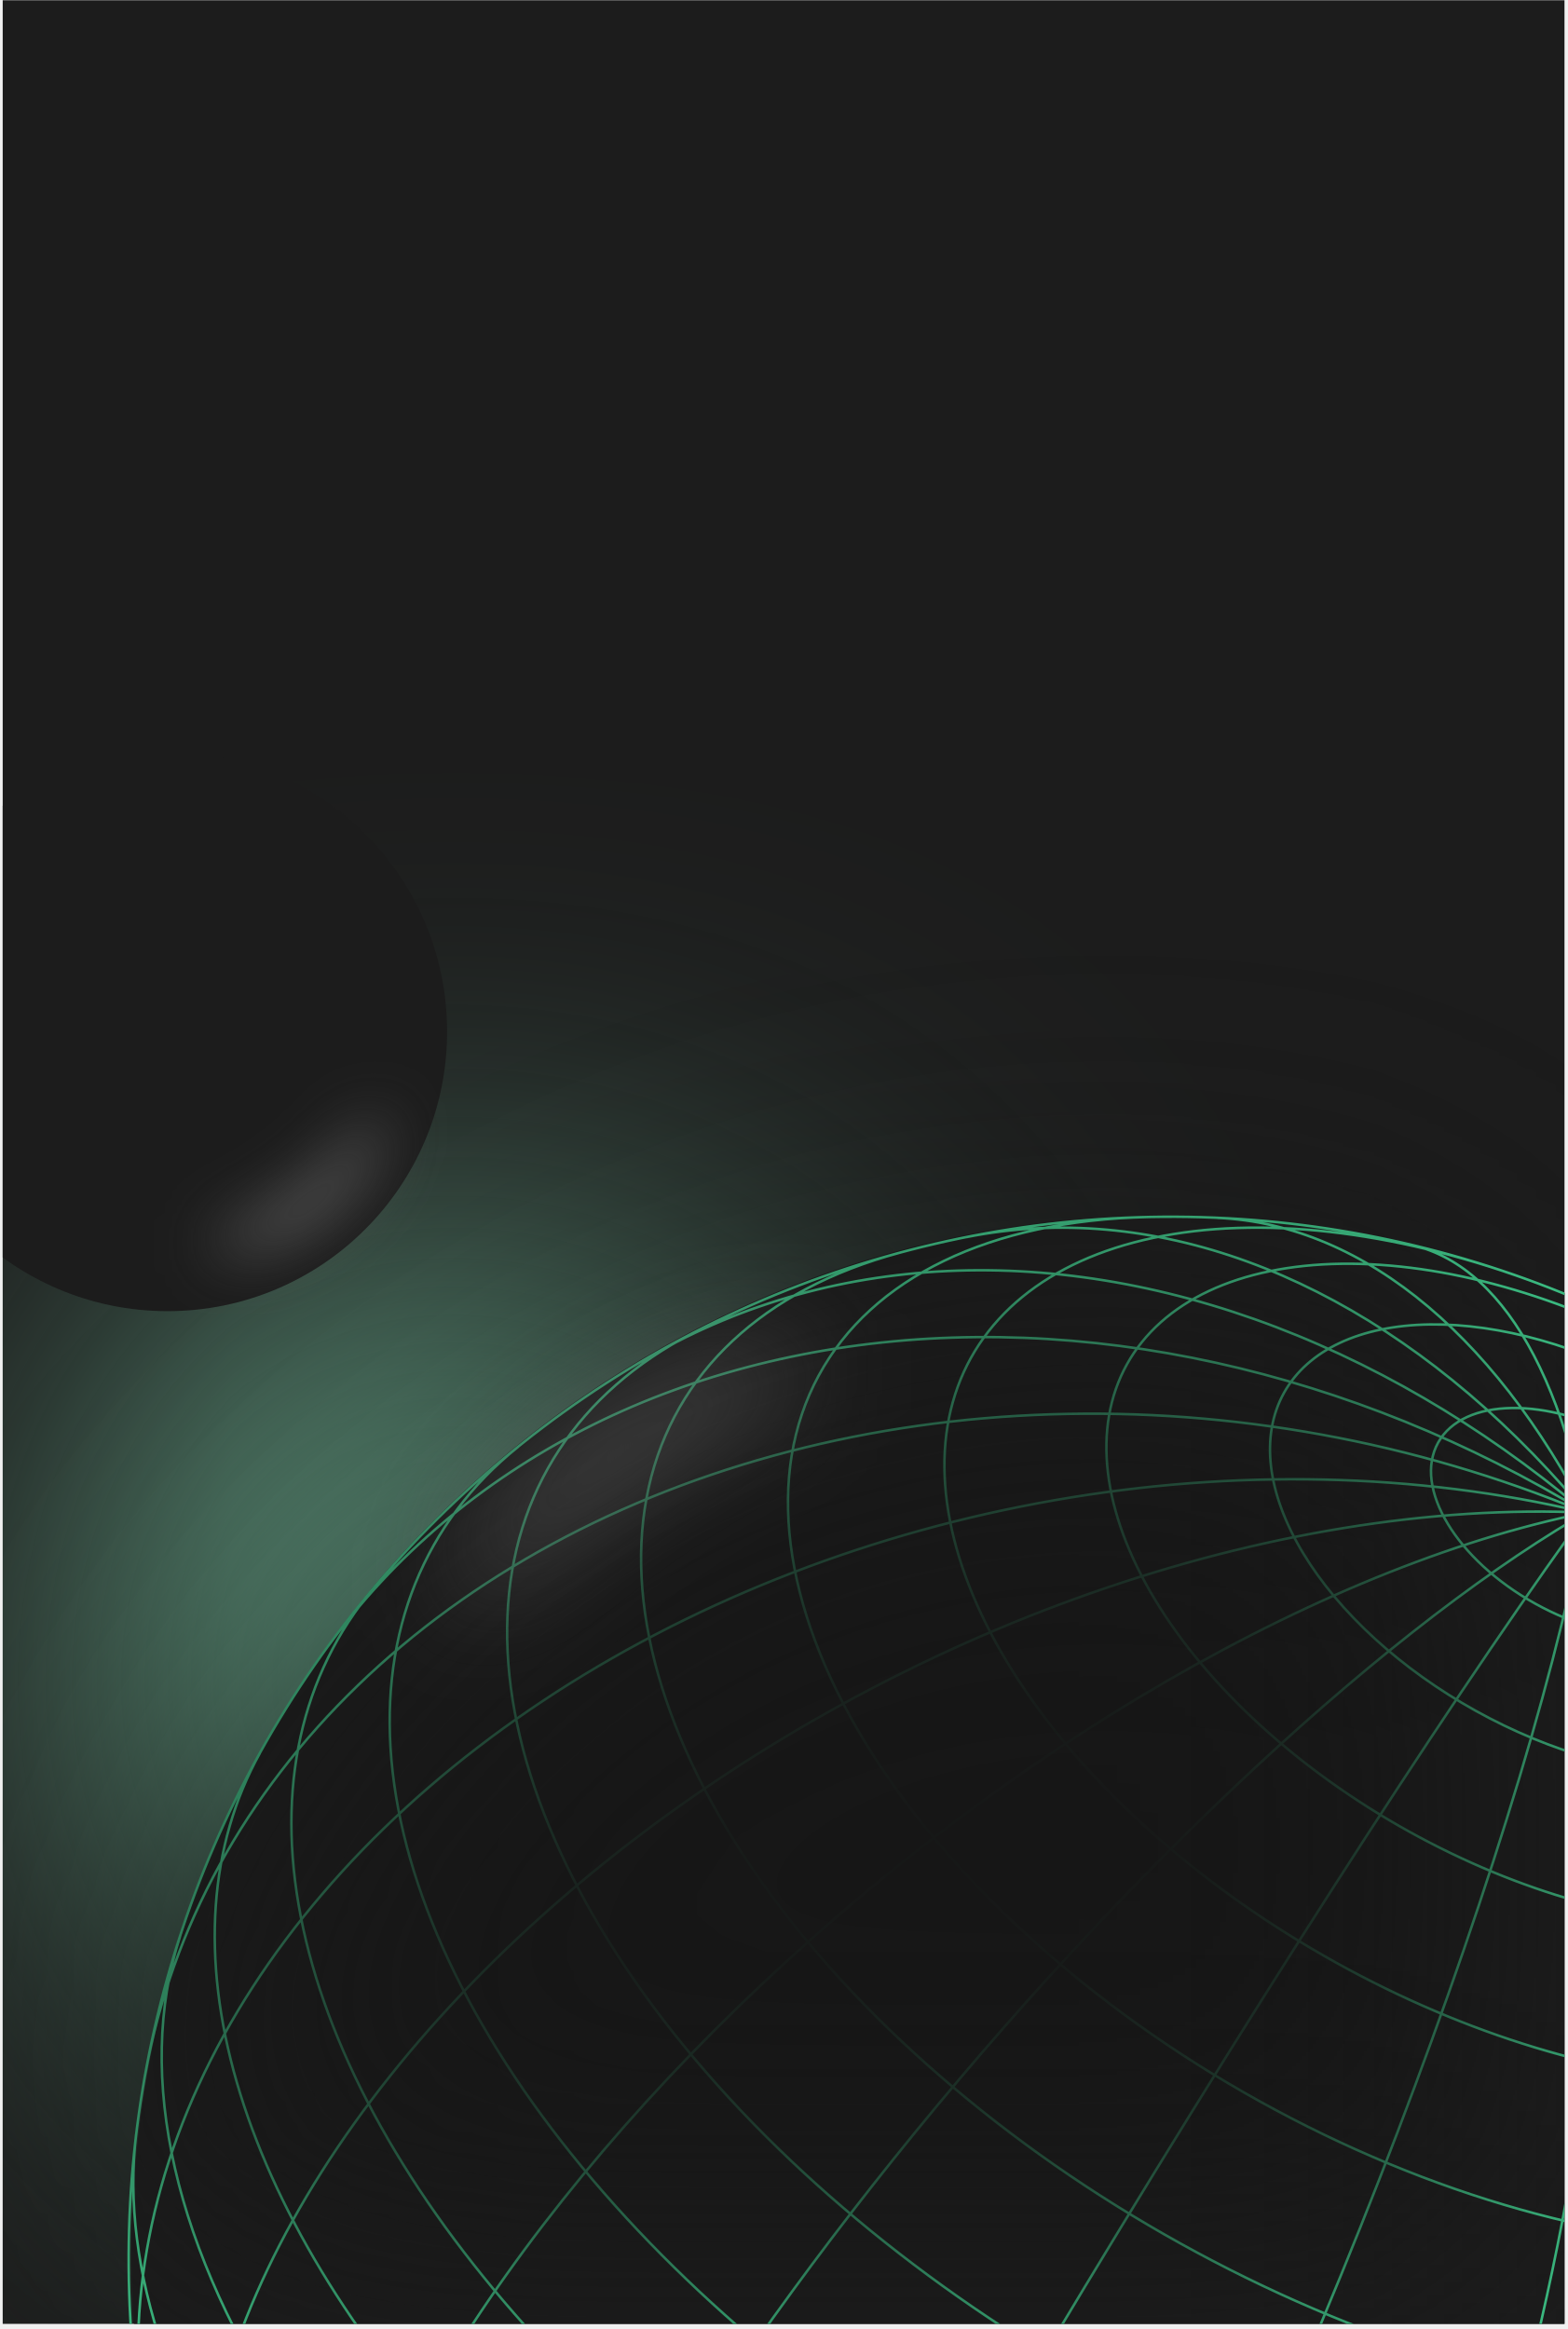
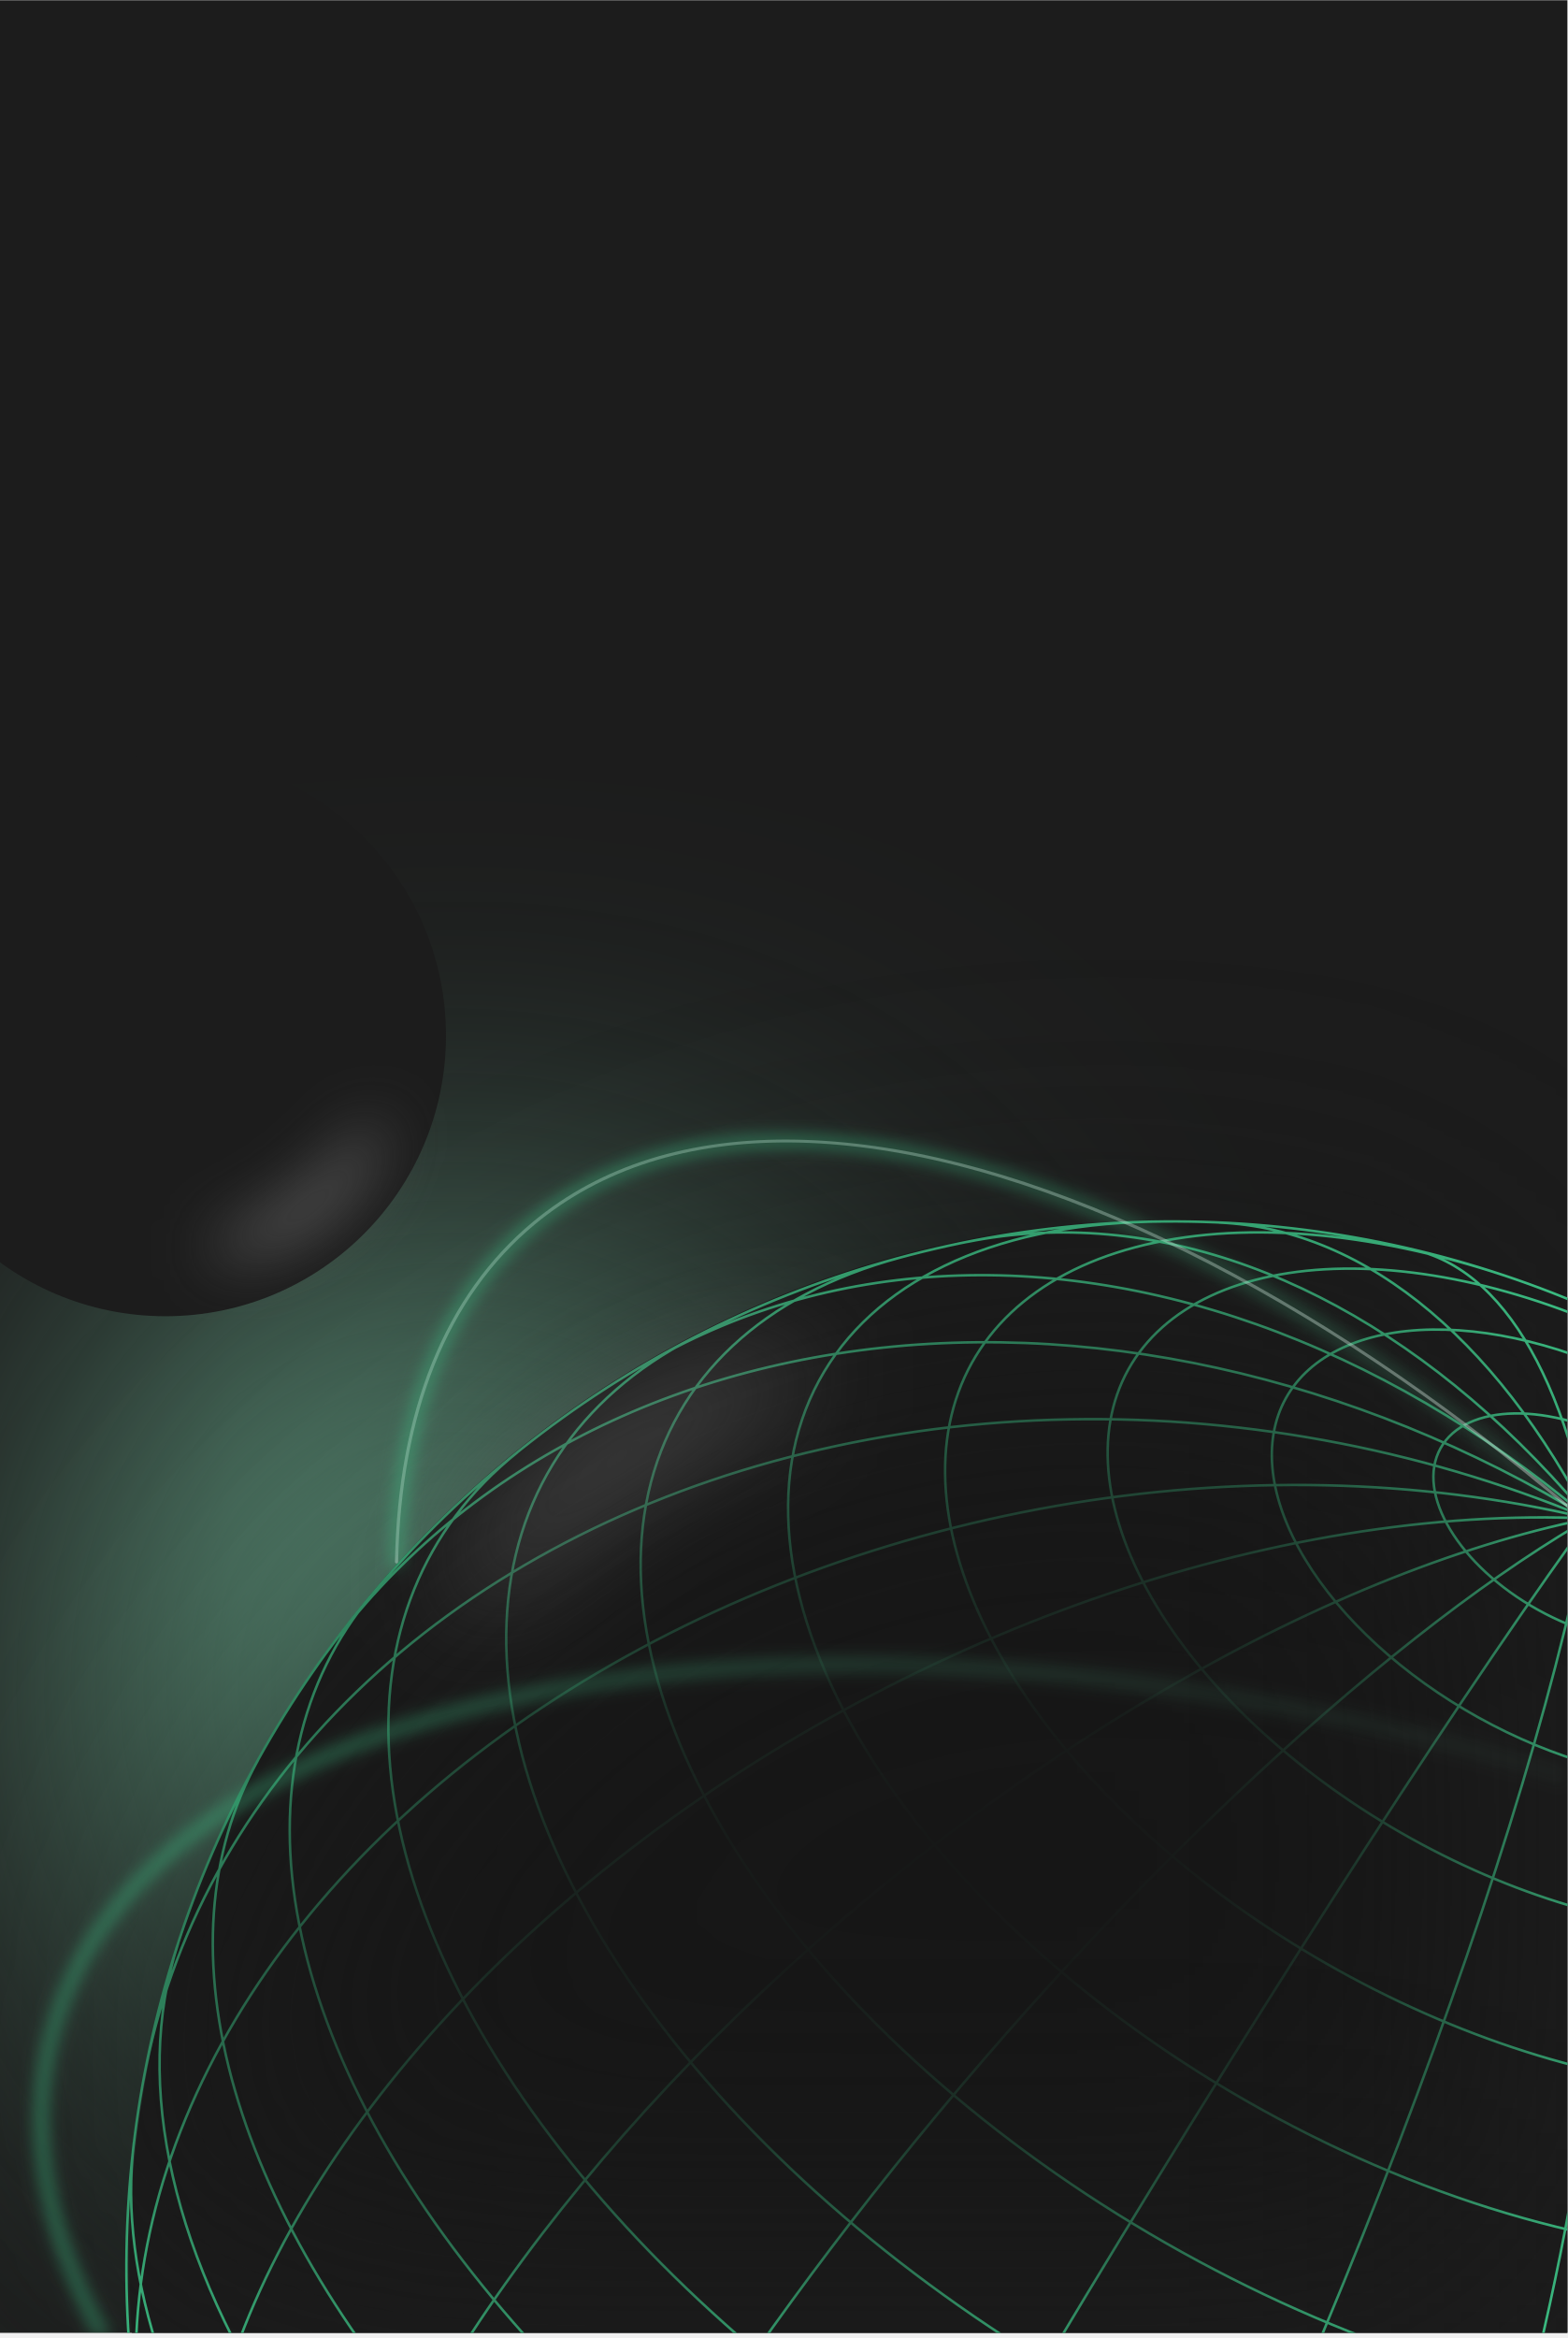
- <svg xmlns="http://www.w3.org/2000/svg" width="290" height="431" viewBox="0 0 290 431" fill="none">
-   <g clip-path="url(#clip0_410_1776)">
-     <rect width="289" height="430" transform="translate(0.5 0.046875)" fill="#1C1C1C" />
-     <g filter="url(#filter0_f_410_1776)">
-       <ellipse cx="63.67" cy="65.965" rx="63.67" ry="65.965" transform="matrix(0.978344 0.206986 0.206986 -0.978344 7.5459 362.219)" fill="#85E0B7" />
+ <svg xmlns="http://www.w3.org/2000/svg" width="289" height="431" viewBox="0 0 289 431" fill="none">
+   <g clip-path="url(#clip0_444_4609)">
+     <rect width="289" height="430" transform="translate(0 0.046875)" fill="#1C1C1C" />
+     <g filter="url(#filter0_f_444_4609)">
+       <ellipse cx="63.67" cy="65.965" rx="63.67" ry="65.965" transform="matrix(0.978344 0.206986 0.206986 -0.978344 7.0459 362.219)" fill="#85E0B7" />
    </g>
-     <g filter="url(#filter1_b_410_1776)">
-       <circle cx="191.986" cy="191.986" r="191.986" transform="matrix(-0.978344 -0.206986 -0.206986 0.978344 443.938 268.734)" fill="#1C1C1C" />
+     <g filter="url(#filter1_b_444_4609)">
+       <circle cx="191.986" cy="191.986" r="191.986" transform="matrix(-0.978344 -0.206986 -0.206986 0.978344 443.438 268.734)" fill="#1C1C1C" />
    </g>
-     <path d="M116.405 582.836C114.746 581.825 117.768 573.229 125.144 557.898C132.52 542.567 144.001 521.047 158.426 495.493C172.851 469.939 189.714 441.261 207.323 412.347C224.94 383.419 242.677 355.281 258.748 330.731C274.832 306.189 288.687 286.114 298.92 272.531C309.161 258.935 315.418 252.317 317.077 253.328M92.172 565.397C85.281 559.567 84.262 547.03 89.209 529.05C94.17 511.078 104.936 488.276 120.418 462.966C135.899 437.655 155.57 410.717 177.434 384.87C199.306 359.009 222.596 335.146 244.968 315.666C267.354 296.194 288.031 281.785 304.934 273.91C321.837 266.036 334.368 264.96 341.267 270.777M68.535 541.592C58.601 529.667 55.702 512.258 60.101 491.103C64.5 469.948 76.073 445.789 93.635 421.056C111.198 396.323 134.138 371.887 160.153 350.205C186.168 328.523 214.34 310.368 241.822 297.553C269.319 284.746 295.158 277.718 316.774 277.191C338.382 276.678 354.989 282.668 364.909 294.586M45.676 507.274C35.994 488.718 34.383 466.355 41.014 442.449C47.645 418.543 62.283 393.938 83.438 371.092C104.606 348.253 131.549 327.989 161.571 312.324C191.593 296.658 223.644 286.182 254.481 281.893C285.332 277.611 313.886 279.709 337.277 287.95C360.668 296.191 378.081 310.32 387.763 328.877M27.58 455.991C22.681 431.55 26.609 405.782 38.968 381.283C51.326 356.784 71.676 334.412 97.983 316.431C124.29 298.449 155.616 285.476 188.816 278.816C222.017 272.156 255.922 272.062 287.127 278.521C318.333 284.98 345.731 297.775 366.573 315.614C387.415 333.453 400.97 355.731 405.869 380.172M26.939 383.523C31.815 356.729 45.377 332.013 66.267 311.855C87.143 291.688 114.61 276.788 145.91 268.64C177.203 260.505 211.216 259.406 244.529 265.483C277.85 271.546 309.294 284.566 335.697 303.217C362.1 321.869 382.564 345.493 394.988 371.728C407.411 397.964 411.397 425.87 406.52 452.664M60.654 304.714C85.23 270.894 125.233 250.39 171.883 247.732C218.533 245.074 267.991 260.477 309.381 290.539C350.771 320.6 380.715 362.885 392.608 408.055C404.494 453.239 397.38 497.622 372.818 531.449M120.325 250.992C154.645 231.196 197.721 229.803 240.072 247.145C282.422 264.488 320.576 299.108 346.136 343.436C371.704 387.749 382.588 438.119 376.386 483.46C370.184 528.801 347.424 565.398 313.104 585.194M178.815 228.938C212.885 222.11 249.549 235.483 280.753 266.135C311.957 296.788 335.125 342.171 345.185 392.335C355.244 442.499 351.341 493.323 334.363 533.619C317.385 573.915 288.703 600.399 254.634 607.227M225.286 225.372C252.754 226.596 278.201 248.075 296.023 285.073C313.845 322.07 322.569 371.583 320.314 422.691C318.038 473.805 304.958 522.331 283.922 557.612C262.886 592.892 235.646 612.034 208.178 610.809M261.482 230.447C279.357 234.705 291.777 258.573 296.024 296.771C300.27 334.968 295.99 384.392 284.113 434.164C272.244 483.923 253.752 529.969 232.724 562.147C211.695 594.326 189.84 610.013 171.972 605.742M291.118 240.091C298.502 243.18 297.732 264.888 289 300.447C280.268 336.005 264.286 382.505 244.557 429.705C224.829 476.905 202.982 520.961 183.798 552.16C164.635 583.352 149.72 599.156 142.336 596.066M150.675 599.349C131.846 592.485 113.561 582.332 97.781 569.976M221.021 610.951C191.309 611.622 156.519 601.962 124.49 584.176C92.46 566.39 65.891 541.958 50.732 516.388M266.995 604.342C229.211 614.541 176.439 604.357 128.182 577.559C79.924 550.762 43.383 511.35 32.067 473.885M305.205 589.504C285.287 599.785 258.257 603.137 227.702 599.115C197.147 595.093 164.472 583.9 134.044 567.003C103.615 550.106 76.833 528.3 57.275 504.476C37.709 480.665 26.265 455.948 24.463 433.606M337.587 568.451C318.123 584.093 288.201 591.057 252.678 588.212C217.154 585.368 178.12 572.881 141.923 552.781C105.726 532.681 74.493 506.147 53.299 477.496C32.105 448.846 22.2 419.766 25.188 394.974M364.393 542.224C346.879 563.066 315.491 573.875 276.255 572.579C237.011 571.297 192.648 558.001 151.677 535.249C110.705 512.498 75.967 481.869 54.134 449.234C32.3 416.599 24.883 384.242 33.309 358.372M385.383 511.74C375.95 528.727 358.896 541.068 335.934 547.564C312.958 554.052 284.897 554.448 254.544 548.697C224.191 542.946 192.632 531.271 163.018 514.826C133.404 498.381 106.81 477.764 85.883 455.039C64.956 432.314 50.445 408.277 43.82 385.352C37.182 362.418 38.664 341.413 48.089 324.439M385.383 511.74C360.547 556.465 318.948 589.498 269.756 603.564C220.563 617.629 167.811 611.572 123.072 586.729C78.347 561.893 45.313 520.294 31.24 471.115C17.175 421.922 23.232 369.17 48.075 324.431C72.911 279.706 114.51 246.673 163.689 232.6C212.882 218.534 265.634 224.591 310.373 249.435C355.098 274.271 388.131 315.869 402.204 365.048C416.27 414.241 410.219 467.015 385.383 511.74ZM400.164 477.807C393.725 497.595 378.312 512.67 355.696 521.308C333.086 529.931 304.207 531.769 272.367 526.582C240.52 521.41 207.003 509.424 175.677 492.029C144.338 474.626 116.46 452.518 95.233 428.219C74.007 403.92 60.279 378.44 55.661 354.697C51.029 330.946 55.692 309.902 69.08 293.954M408.249 441.203C405.573 463.352 392.742 480.962 371.446 491.741C350.142 502.534 321.349 505.972 288.857 501.633C256.366 497.295 221.681 485.364 189.348 467.41C157.015 449.455 128.553 426.319 107.694 401.033C86.835 375.746 74.533 349.487 72.433 325.697C70.332 301.908 78.499 281.707 95.877 267.742M409.009 402.572C410.941 426.503 401.705 446.452 382.702 459.408C363.7 472.364 335.965 477.635 303.665 474.414C271.366 471.193 236.275 459.669 203.68 441.569C171.085 423.469 142.738 399.766 122.944 374.059C103.135 348.344 92.948 322.014 93.901 299.035C94.853 276.056 106.918 257.678 128.239 246.659M401.405 362.294C408.956 387.322 404.601 409.405 389.097 424.646C373.592 439.887 347.941 447.291 316.679 445.549C285.432 443.815 250.599 433.03 218.362 415.129C186.126 397.228 158.571 373.368 140.567 347.753C122.577 322.145 115.301 296.457 120.042 275.239C124.784 254.021 141.234 238.637 166.464 231.83M382.712 319.775C397.599 344.924 400.22 369.11 389.982 387.059C379.744 405.008 357.487 415.272 328.08 415.589C298.665 415.92 264.474 406.286 232.983 388.799C201.492 371.311 175.24 347.381 159.971 322.237C144.703 297.094 141.642 272.789 151.466 254.61C161.29 236.432 183.206 225.87 212.423 225.213M335.67 266.209C356.746 282.715 372.106 302.168 378.937 320.983C385.753 339.79 383.573 356.689 372.773 368.53C361.973 380.371 343.308 386.346 320.217 385.368C297.126 384.389 271.19 376.505 247.22 363.194C223.236 349.875 202.846 332.035 189.809 312.951C176.772 293.868 171.978 274.865 176.32 259.438C180.662 244.011 193.84 233.219 213.422 229.072C232.99 224.916 257.636 227.679 282.789 236.844M361.652 337.51C355.184 349.157 340.904 355.852 321.978 356.121C303.037 356.382 280.999 350.192 260.699 338.92C240.386 327.64 223.482 312.205 213.705 295.996C203.914 279.781 202.054 264.141 208.53 252.481C214.997 240.834 229.277 234.139 248.204 233.87C267.144 233.609 289.183 239.798 309.482 251.071C329.782 262.343 346.7 277.786 356.477 293.994C366.254 310.203 368.12 325.863 361.652 337.51ZM341.804 315.638C337.398 323.572 327.683 328.126 314.802 328.303C301.92 328.481 286.904 324.277 273.09 316.606C259.277 308.935 247.762 298.425 241.111 287.383C234.452 276.354 233.182 265.701 237.588 257.766C241.995 249.831 251.709 245.277 264.591 245.1C277.472 244.923 292.489 249.127 306.302 256.798C320.116 264.468 331.63 274.979 338.282 286.021C344.941 297.049 346.211 307.703 341.804 315.638ZM318.88 296.281C314.236 304.644 298.661 304.86 284.088 296.768C269.516 288.676 261.466 275.34 266.11 266.978C270.754 258.615 286.329 258.399 300.901 266.491C315.474 274.583 323.524 287.919 318.88 296.281Z" stroke="#3FCF8E" stroke-width="0.465" />
-     <g filter="url(#filter2_f_410_1776)">
-       <circle cx="187.13" cy="187.13" r="187.13" transform="matrix(-0.978344 -0.206986 -0.206986 0.978344 426.761 289.816)" fill="#161616" />
+     <path d="M115.905 582.836C114.246 581.825 117.268 573.229 124.644 557.898C132.02 542.567 143.501 521.047 157.926 495.493C172.351 469.939 189.214 441.261 206.823 412.347C224.44 383.419 242.177 355.281 258.248 330.731C274.332 306.189 288.187 286.114 298.42 272.531C308.661 258.935 314.918 252.317 316.577 253.328M91.672 565.397C84.781 559.567 83.762 547.03 88.709 529.05C93.67 511.078 104.436 488.276 119.918 462.966C135.399 437.655 155.07 410.717 176.934 384.87C198.806 359.009 222.096 335.146 244.468 315.666C266.854 296.194 287.531 281.785 304.434 273.91C321.337 266.036 333.868 264.96 340.767 270.777M68.035 541.592C58.101 529.667 55.202 512.258 59.601 491.103C64 469.948 75.573 445.789 93.135 421.056C110.698 396.323 133.638 371.887 159.653 350.205C185.668 328.523 213.84 310.368 241.322 297.553C268.819 284.746 294.658 277.718 316.274 277.191C337.882 276.678 354.489 282.668 364.409 294.586M45.176 507.274C35.494 488.718 33.883 466.355 40.514 442.449C47.145 418.543 61.783 393.938 82.938 371.092C104.106 348.253 131.049 327.989 161.071 312.324C191.093 296.658 223.144 286.182 253.981 281.893C284.832 277.611 313.386 279.709 336.777 287.95C360.168 296.191 377.581 310.32 387.263 328.877M27.08 455.991C22.181 431.55 26.109 405.782 38.468 381.283C50.826 356.784 71.176 334.412 97.483 316.431C123.79 298.449 155.116 285.476 188.316 278.816C221.517 272.156 255.422 272.062 286.627 278.521C317.833 284.98 345.231 297.775 366.073 315.614C386.915 333.453 400.47 355.731 405.369 380.172M26.439 383.523C31.315 356.729 44.877 332.013 65.767 311.855C86.643 291.688 114.11 276.788 145.41 268.64C176.703 260.505 210.716 259.406 244.029 265.483C277.35 271.546 308.794 284.566 335.197 303.217C361.6 321.869 382.064 345.493 394.488 371.728C406.911 397.964 410.897 425.87 406.02 452.664M60.154 304.714C84.73 270.894 124.733 250.39 171.383 247.732C218.033 245.074 267.491 260.477 308.881 290.539C350.271 320.6 380.215 362.885 392.108 408.055C403.994 453.239 396.88 497.622 372.318 531.449M119.825 250.992C154.145 231.196 197.221 229.803 239.572 247.145C281.922 264.488 320.076 299.108 345.636 343.436C371.204 387.749 382.088 438.119 375.886 483.46C369.684 528.801 346.924 565.398 312.604 585.194M178.315 228.938C212.385 222.11 249.049 235.483 280.253 266.135C311.457 296.788 334.625 342.171 344.685 392.335C354.744 442.499 350.841 493.323 333.863 533.619C316.885 573.915 288.203 600.399 254.134 607.227M224.786 225.372C252.254 226.596 277.701 248.075 295.523 285.073C313.345 322.07 322.069 371.583 319.814 422.691C317.538 473.805 304.458 522.331 283.422 557.612C262.386 592.892 235.146 612.034 207.678 610.809M260.982 230.447C278.857 234.705 291.277 258.573 295.524 296.771C299.77 334.968 295.49 384.392 283.613 434.164C271.744 483.923 253.252 529.969 232.224 562.147C211.195 594.326 189.34 610.013 171.472 605.742M290.618 240.091C298.002 243.18 297.232 264.888 288.5 300.447C279.768 336.005 263.786 382.505 244.057 429.705C224.329 476.905 202.482 520.961 183.298 552.16C164.135 583.352 149.22 599.156 141.836 596.066M150.175 599.349C131.346 592.485 113.061 582.332 97.281 569.976M220.521 610.951C190.809 611.622 156.019 601.962 123.99 584.176C91.96 566.39 65.391 541.958 50.232 516.388M266.495 604.342C228.711 614.541 175.939 604.357 127.682 577.559C79.424 550.762 42.883 511.35 31.567 473.885M304.705 589.504C284.787 599.785 257.757 603.137 227.202 599.115C196.647 595.093 163.972 583.9 133.544 567.003C103.115 550.106 76.333 528.3 56.775 504.476C37.209 480.665 25.765 455.948 23.963 433.606M337.087 568.451C317.623 584.093 287.701 591.057 252.178 588.212C216.654 585.368 177.62 572.881 141.423 552.781C105.226 532.681 73.993 506.147 52.799 477.496C31.605 448.846 21.7 419.766 24.688 394.974M363.893 542.224C346.379 563.066 314.991 573.875 275.755 572.579C236.511 571.297 192.148 558.001 151.177 535.249C110.205 512.498 75.467 481.869 53.634 449.234C31.8 416.599 24.383 384.242 32.809 358.372M384.883 511.74C375.45 528.727 358.396 541.068 335.434 547.564C312.458 554.052 284.397 554.448 254.044 548.697C223.691 542.946 192.132 531.271 162.518 514.826C132.904 498.381 106.31 477.764 85.383 455.039C64.456 432.314 49.945 408.277 43.32 385.352C36.682 362.418 38.164 341.413 47.589 324.439M384.883 511.74C360.047 556.465 318.448 589.498 269.256 603.564C220.063 617.629 167.311 611.572 122.572 586.729C77.847 561.893 44.813 520.294 30.74 471.115C16.675 421.922 22.732 369.17 47.575 324.431C72.411 279.706 114.01 246.673 163.189 232.6C212.382 218.534 265.134 224.591 309.873 249.435C354.598 274.271 387.631 315.869 401.704 365.048C415.77 414.241 409.719 467.015 384.883 511.74ZM399.664 477.807C393.225 497.595 377.812 512.67 355.196 521.308C332.586 529.931 303.707 531.769 271.867 526.582C240.02 521.41 206.503 509.424 175.177 492.029C143.838 474.626 115.96 452.518 94.733 428.219C73.507 403.92 59.779 378.44 55.161 354.697C50.529 330.946 55.192 309.902 68.58 293.954M407.749 441.203C405.073 463.352 392.242 480.962 370.946 491.741C349.642 502.534 320.849 505.972 288.357 501.633C255.866 497.295 221.181 485.364 188.848 467.41C156.515 449.455 128.053 426.319 107.194 401.033C86.335 375.746 74.033 349.487 71.933 325.697C69.832 301.908 77.999 281.707 95.377 267.742M408.509 402.572C410.441 426.503 401.205 446.452 382.202 459.408C363.2 472.364 335.465 477.635 303.165 474.414C270.866 471.193 235.775 459.669 203.18 441.569C170.585 423.469 142.238 399.766 122.444 374.059C102.635 348.344 92.448 322.014 93.401 299.035C94.353 276.056 106.418 257.678 127.739 246.659M400.905 362.294C408.456 387.322 404.101 409.405 388.597 424.646C373.092 439.887 347.441 447.291 316.179 445.549C284.932 443.815 250.099 433.03 217.862 415.129C185.626 397.228 158.071 373.368 140.067 347.753C122.077 322.145 114.801 296.457 119.542 275.239C124.284 254.021 140.734 238.637 165.964 231.83M382.212 319.775C397.099 344.924 399.72 369.11 389.482 387.059C379.244 405.008 356.987 415.272 327.58 415.589C298.165 415.92 263.974 406.286 232.483 388.799C200.992 371.311 174.74 347.381 159.471 322.237C144.203 297.094 141.142 272.789 150.966 254.61C160.79 236.432 182.706 225.87 211.923 225.213M335.17 266.209C356.246 282.715 371.606 302.168 378.437 320.983C385.253 339.79 383.073 356.689 372.273 368.53C361.473 380.371 342.808 386.346 319.717 385.368C296.626 384.389 270.69 376.505 246.72 363.194C222.736 349.875 202.346 332.035 189.309 312.951C176.272 293.868 171.478 274.865 175.82 259.438C180.162 244.011 193.34 233.219 212.922 229.072C232.49 224.916 257.136 227.679 282.289 236.844M361.152 337.51C354.684 349.157 340.404 355.852 321.478 356.121C302.537 356.382 280.499 350.192 260.199 338.92C239.886 327.64 222.982 312.205 213.205 295.996C203.414 279.781 201.554 264.141 208.03 252.481C214.497 240.834 228.777 234.139 247.704 233.87C266.644 233.609 288.683 239.798 308.982 251.071C329.282 262.343 346.2 277.786 355.977 293.994C365.754 310.203 367.62 325.863 361.152 337.51ZM341.304 315.638C336.898 323.572 327.183 328.126 314.302 328.303C301.42 328.481 286.404 324.277 272.59 316.606C258.777 308.935 247.262 298.425 240.611 287.383C233.952 276.354 232.682 265.701 237.088 257.766C241.495 249.831 251.209 245.277 264.091 245.1C276.972 244.923 291.989 249.127 305.802 256.798C319.616 264.468 331.13 274.979 337.782 286.021C344.441 297.049 345.711 307.703 341.304 315.638ZM318.38 296.281C313.736 304.644 298.161 304.86 283.588 296.768C269.016 288.676 260.966 275.34 265.61 266.978C270.254 258.615 285.829 258.399 300.401 266.491C314.974 274.583 323.024 287.919 318.38 296.281Z" stroke="#3FCF8E" stroke-width="0.465" />
+     <g filter="url(#filter2_f_444_4609)">
+       <circle cx="187.13" cy="187.13" r="187.13" transform="matrix(-0.978344 -0.206986 -0.206986 0.978344 426.261 289.816)" fill="#161616" />
    </g>
-     <g filter="url(#filter3_f_410_1776)">
-       <path d="M115.743 271.843C133.993 259.232 152.144 253.148 150.819 251.23C149.493 249.312 130.12 252.593 111.87 265.204C93.621 277.815 83.405 294.98 84.731 296.898C86.056 298.816 97.493 284.454 115.743 271.843Z" fill="#707070" />
+     <g filter="url(#filter3_f_444_4609)">
+       <path d="M115.243 271.843C133.493 259.232 151.644 253.149 150.319 251.231C148.993 249.312 129.62 252.594 111.37 265.205C93.121 277.816 82.905 294.98 84.231 296.898C85.556 298.817 96.993 284.454 115.243 271.843Z" fill="#707070" />
    </g>
-     <circle cx="30.996" cy="190.902" r="51.738" fill="#1C1C1C" />
-     <g filter="url(#filter4_f_410_1776)">
-       <path d="M56.36 220.28C47.414 227.025 37.781 229.679 38.753 230.968C39.725 232.257 50.372 231.442 59.318 224.697C68.264 217.952 72.122 207.832 71.15 206.542C70.178 205.253 65.306 213.535 56.36 220.28Z" fill="#707070" />
+     <g opacity="0.5">
+       <g filter="url(#filter4_b_444_4609)">
+         <path d="M423.822 560.731C423.823 560.731 423.823 560.731 423.823 560.731L423.822 560.731ZM130.843 524.632C130.843 524.632 130.842 524.632 130.842 524.632L130.843 524.632Z" stroke="#EDEDED" stroke-width="0.961" />
+       </g>
+       <g filter="url(#filter5_f_444_4609)">
+         <path d="M462.953 433.014C455.894 423.76 447.268 414.563 437.138 405.491C418.384 388.705 395.412 373.204 368.855 359.419C341.364 345.149 311.219 333.348 279.251 324.349C247.283 315.349 215.41 309.686 184.514 307.519C154.664 305.424 126.978 306.664 102.223 311.2C77.453 315.739 56.862 323.351 41.019 333.828C24.594 344.693 14.02 358.171 9.592 373.898C2.838 397.895 11.109 425.073 33.515 452.51C44.295 465.707 58.095 478.631 74.532 490.926C91.115 503.327 110.072 514.856 130.89 525.192L131.149 524.67C89.387 503.928 55.782 478.85 33.969 452.141C11.691 424.865 3.451 397.862 10.153 374.058C18.842 343.192 51.577 321.074 102.325 311.775C153.144 302.462 215.919 307.128 279.089 324.912C342.258 342.696 398.246 371.467 436.743 405.926C475.185 440.335 491.571 476.282 482.882 507.147C476.303 530.52 455.771 549.05 423.514 560.735L423.71 561.283C456.153 549.532 476.808 530.866 483.441 507.304C487.868 491.577 485.883 474.562 477.535 456.725C473.835 448.812 468.957 440.89 462.946 433.01L462.953 433.014Z" stroke="url(#paint0_linear_444_4609)" stroke-width="1.48" stroke-linejoin="bevel" />
+       </g>
+       <g filter="url(#filter6_b_444_4609)">
+         <mask id="path-8-inside-1_444_4609" fill="white">
+           <path d="M432.417 493.814C435.614 507.03 437.5 519.496 438.065 531.12C438.065 531.121 438.063 531.122 438.063 531.121C438.062 531.12 438.061 531.12 438.061 531.121C438.541 541.019 438.064 550.308 436.623 558.923C433.38 578.347 425.363 593.486 412.795 603.927C394.02 619.524 366.525 623.203 333.269 614.572C333.113 614.531 333.018 614.371 333.059 614.215C333.1 614.06 333.261 613.968 333.417 614.008C366.483 622.59 393.8 618.953 412.424 603.481C437.088 582.991 443.985 544.092 431.846 493.949C419.688 443.732 389.902 388.278 347.967 337.799C306.033 287.32 256.983 247.867 209.848 226.709C162.78 205.58 123.275 205.226 98.61 225.716C82.513 239.087 73.928 260.415 73.41 287.927C73.408 288.003 73.377 288.076 73.323 288.13C73.137 288.315 72.821 288.177 72.826 287.915C73.349 260.224 82.006 238.752 98.239 225.266C110.806 214.826 127.16 209.724 146.851 210.094C165.841 210.453 187.116 215.864 210.091 226.178C233.05 236.484 256.554 251.168 279.948 269.827C304.162 289.137 327.199 311.881 348.421 337.427C369.642 362.973 387.774 389.792 402.319 417.138C416.37 443.555 426.495 469.352 432.417 493.814Z" />
+         </mask>
+         <path d="M438.065 531.12L439.024 531.074L439.024 531.074L438.065 531.12ZM432.417 493.814L433.351 493.588L433.351 493.588L432.417 493.814ZM402.319 417.138L401.471 417.589L401.471 417.589L402.319 417.138ZM348.421 337.427L347.682 338.041L348.421 337.427ZM279.948 269.827L279.349 270.578L279.349 270.578L279.948 269.827ZM210.091 226.178L210.484 225.301L210.484 225.301L210.091 226.178ZM146.851 210.094L146.869 209.133L146.869 209.133L146.851 210.094ZM98.239 225.266L97.625 224.527L97.625 224.527L98.239 225.266ZM98.61 225.716L99.224 226.455L99.224 226.455L98.61 225.716ZM209.848 226.709L209.454 227.585L209.454 227.585L209.848 226.709ZM347.967 337.799L348.706 337.185L347.967 337.799ZM431.846 493.949L432.78 493.722L432.78 493.723L431.846 493.949ZM412.424 603.481L411.81 602.742L411.81 602.742L412.424 603.481ZM333.417 614.008L333.175 614.938L333.175 614.938L333.417 614.008ZM333.269 614.572L333.51 613.642L333.511 613.642L333.269 614.572ZM412.795 603.927L413.409 604.666L412.795 603.927ZM436.623 558.923L435.676 558.765L435.676 558.764L436.623 558.923ZM438.061 531.121L439.02 531.075L439.02 531.075L438.061 531.121ZM72.826 287.915L71.865 287.897L72.826 287.915ZM73.41 287.927L72.449 287.909L72.449 287.909L73.41 287.927ZM73.323 288.13L72.646 287.449L72.646 287.449L73.323 288.13ZM438.063 531.121L438.894 530.639L438.9 530.65L438.063 531.121ZM333.059 614.215L332.131 613.969L332.131 613.969L333.059 614.215ZM437.105 531.167C436.544 519.612 434.668 507.206 431.484 494.04L433.351 493.588C436.559 506.853 438.456 519.38 439.024 531.074L437.105 531.167ZM431.484 494.04C425.584 469.669 415.491 443.948 401.471 417.589L403.167 416.687C417.249 443.162 427.407 469.034 433.351 493.588L431.484 494.04ZM401.471 417.589C386.958 390.305 368.864 363.54 347.682 338.041L349.16 336.813C370.42 362.406 388.589 389.279 403.167 416.687L401.471 417.589ZM347.682 338.041C326.499 312.542 303.509 289.845 279.349 270.578L280.547 269.076C304.816 288.43 327.899 311.221 349.16 336.813L347.682 338.041ZM279.349 270.578C256.006 251.96 232.571 237.322 209.697 227.054L210.484 225.301C233.529 235.647 257.101 250.376 280.547 269.076L279.349 270.578ZM209.697 227.054C186.804 216.777 165.658 211.411 146.832 211.054L146.869 209.133C166.023 209.496 187.428 214.951 210.484 225.301L209.697 227.054ZM146.833 211.054C127.323 210.688 111.208 215.741 98.853 226.005L97.625 224.527C110.405 213.911 126.998 208.76 146.869 209.133L146.833 211.054ZM97.997 224.977C123.091 204.13 163.061 204.653 210.241 225.832L209.454 227.585C162.5 206.507 123.459 206.322 99.224 226.455L97.997 224.977ZM210.241 225.832C257.541 247.065 306.703 286.623 348.706 337.185L347.229 338.413C305.363 288.017 256.425 248.669 209.454 227.585L210.241 225.832ZM348.706 337.185C390.71 387.748 420.58 443.331 432.78 493.722L430.912 494.175C418.797 444.134 389.094 388.809 347.229 338.413L348.706 337.185ZM432.78 493.723C444.948 543.986 438.132 583.372 413.037 604.22L411.81 602.742C436.044 582.609 443.022 544.197 430.912 494.175L432.78 493.723ZM413.037 604.22C394.088 619.963 366.409 623.563 333.175 614.938L333.658 613.078C366.557 621.617 393.513 617.943 411.81 602.742L413.037 604.22ZM333.511 613.642C366.598 622.229 393.732 618.514 412.181 603.188L413.409 604.666C394.309 620.533 366.452 624.176 333.028 615.502L333.511 613.642ZM412.181 603.188C424.537 592.923 432.462 578.011 435.676 558.765L437.571 559.081C434.297 578.684 426.188 594.049 413.409 604.666L412.181 603.188ZM435.676 558.764C437.104 550.226 437.579 541.007 437.102 531.168L439.02 531.075C439.503 541.032 439.024 550.39 437.571 559.081L435.676 558.764ZM98.853 226.005C82.899 239.259 74.306 260.426 73.786 287.933L71.865 287.897C72.392 260.022 81.114 238.245 97.625 224.527L98.853 226.005ZM72.449 287.909C72.971 260.214 81.62 238.58 97.997 224.977L99.224 226.455C83.406 239.594 74.885 260.616 74.37 287.945L72.449 287.909ZM74.37 287.945C74.364 288.267 74.234 288.58 74 288.812L72.646 287.449C72.521 287.573 72.453 287.738 72.449 287.909L74.37 287.945ZM437.102 531.168C437.051 530.135 438.401 529.79 438.894 530.639L437.232 531.603C437.723 532.45 439.07 532.106 439.02 531.075L437.102 531.168ZM333.988 614.461C334.085 614.095 333.862 613.733 333.51 613.642L333.028 615.502C332.364 615.329 331.951 614.647 332.131 613.969L333.988 614.461ZM73.786 287.933C73.797 287.353 73.087 287.011 72.646 287.449L74 288.812C73.187 289.619 71.844 289.001 71.865 287.897L73.786 287.933ZM333.175 614.938C333.522 615.028 333.891 614.827 333.988 614.461L332.131 613.969C332.31 613.293 333.001 612.908 333.658 613.078L333.175 614.938ZM439.024 531.074C439.078 532.177 437.678 532.397 437.225 531.592L438.9 530.65C438.659 530.221 438.183 530.094 437.813 530.194C437.442 530.295 437.08 530.654 437.105 531.167L439.024 531.074Z" fill="#EDEDED" mask="url(#path-8-inside-1_444_4609)" />
+       </g>
+       <g filter="url(#filter7_f_444_4609)">
+         <path d="M432.417 493.814C435.614 507.032 437.501 519.499 438.065 531.125L438.061 531.118C438.541 541.017 438.064 550.307 436.623 558.923C433.38 578.348 425.363 593.486 412.795 603.927C393.967 619.568 366.368 623.224 332.984 614.498L333.134 613.935C366.327 622.611 393.747 618.997 412.424 603.481C437.088 582.991 443.985 544.092 431.846 493.949C419.688 443.733 389.902 388.279 347.967 337.799C306.033 287.32 256.983 247.867 209.848 226.709C162.78 205.58 123.275 205.226 98.61 225.716C82.49 239.107 73.903 260.477 73.408 288.047L72.815 288.547C73.218 260.551 81.883 238.855 98.239 225.266C110.806 214.826 127.16 209.724 146.851 210.094C165.841 210.454 187.116 215.864 210.091 226.178C233.05 236.485 256.554 251.169 279.948 269.827C304.162 289.138 327.199 311.882 348.421 337.428C369.642 362.973 387.774 389.792 402.319 417.138C416.37 443.555 426.495 469.352 432.417 493.814Z" stroke="url(#paint1_linear_444_4609)" stroke-width="1.48" stroke-linejoin="bevel" />
+       </g>
+     </g>
+     <circle cx="30.496" cy="190.902" r="51.738" fill="#1C1C1C" />
+     <g filter="url(#filter8_f_444_4609)">
+       <path d="M55.86 220.28C46.914 227.025 37.281 229.679 38.253 230.968C39.225 232.257 49.872 231.442 58.818 224.697C67.764 217.952 71.622 207.832 70.65 206.542C69.678 205.253 64.806 213.535 55.86 220.28Z" fill="#707070" />
    </g>
  </g>
  <defs>
-     <filter id="filter0_f_410_1776" x="-153.636" y="71.636" width="474.253" height="478.449" filterUnits="userSpaceOnUse" color-interpolation-filters="sRGB">
+     <filter id="filter0_f_444_4609" x="-154.136" y="71.636" width="474.253" height="478.449" filterUnits="userSpaceOnUse" color-interpolation-filters="sRGB">
      <feFlood flood-opacity="0" result="BackgroundImageFix" />
      <feBlend mode="normal" in="SourceGraphic" in2="BackgroundImageFix" result="shape" />
-       <feGaussianBlur stdDeviation="86.672" result="effect1_foregroundBlur_410_1776" />
+       <feGaussianBlur stdDeviation="86.672" result="effect1_foregroundBlur_444_4609" />
    </filter>
-     <filter id="filter1_b_410_1776" x="15.487" y="215.939" width="401.77" height="401.77" filterUnits="userSpaceOnUse" color-interpolation-filters="sRGB">
+     <filter id="filter1_b_444_4609" x="14.987" y="215.939" width="401.77" height="401.77" filterUnits="userSpaceOnUse" color-interpolation-filters="sRGB">
      <feFlood flood-opacity="0" result="BackgroundImageFix" />
      <feGaussianBlur in="BackgroundImageFix" stdDeviation="4.43" />
-       <feComposite in2="SourceAlpha" operator="in" result="effect1_backgroundBlur_410_1776" />
-       <feBlend mode="normal" in="SourceGraphic" in2="effect1_backgroundBlur_410_1776" result="shape" />
+       <feComposite in2="SourceAlpha" operator="in" result="effect1_backgroundBlur_444_4609" />
+       <feBlend mode="normal" in="SourceGraphic" in2="effect1_backgroundBlur_444_4609" result="shape" />
    </filter>
-     <filter id="filter2_f_410_1776" x="-57.976" y="171.234" width="525.852" height="525.852" filterUnits="userSpaceOnUse" color-interpolation-filters="sRGB">
+     <filter id="filter2_f_444_4609" x="-58.476" y="171.235" width="525.852" height="525.852" filterUnits="userSpaceOnUse" color-interpolation-filters="sRGB">
      <feFlood flood-opacity="0" result="BackgroundImageFix" />
      <feBlend mode="normal" in="SourceGraphic" in2="BackgroundImageFix" result="shape" />
-       <feGaussianBlur stdDeviation="37.879" result="effect1_foregroundBlur_410_1776" />
+       <feGaussianBlur stdDeviation="37.879" result="effect1_foregroundBlur_444_4609" />
    </filter>
-     <filter id="filter3_f_410_1776" x="64.106" y="230.213" width="107.291" height="87.369" filterUnits="userSpaceOnUse" color-interpolation-filters="sRGB">
+     <filter id="filter3_f_444_4609" x="63.606" y="230.213" width="107.291" height="87.369" filterUnits="userSpaceOnUse" color-interpolation-filters="sRGB">
      <feFlood flood-opacity="0" result="BackgroundImageFix" />
      <feBlend mode="normal" in="SourceGraphic" in2="BackgroundImageFix" result="shape" />
-       <feGaussianBlur stdDeviation="10.255" result="effect1_foregroundBlur_410_1776" />
+       <feGaussianBlur stdDeviation="10.255" result="effect1_foregroundBlur_444_4609" />
    </filter>
-     <filter id="filter4_f_410_1776" x="27.175" y="194.898" width="55.632" height="48.092" filterUnits="userSpaceOnUse" color-interpolation-filters="sRGB">
+     <filter id="filter4_b_444_4609" x="-56.861" y="242.364" width="606.762" height="383.002" filterUnits="userSpaceOnUse" color-interpolation-filters="sRGB">
+       <feFlood flood-opacity="0" result="BackgroundImageFix" />
+       <feGaussianBlur in="BackgroundImageFix" stdDeviation="32.083" />
+       <feComposite in2="SourceAlpha" operator="in" result="effect1_backgroundBlur_444_4609" />
+       <feBlend mode="normal" in="SourceGraphic" in2="effect1_backgroundBlur_444_4609" result="shape" />
+     </filter>
+     <filter id="filter5_f_444_4609" x="3.682" y="302.909" width="485.675" height="261.952" filterUnits="userSpaceOnUse" color-interpolation-filters="sRGB">
      <feFlood flood-opacity="0" result="BackgroundImageFix" />
      <feBlend mode="normal" in="SourceGraphic" in2="BackgroundImageFix" result="shape" />
-       <feGaussianBlur stdDeviation="5.755" result="effect1_foregroundBlur_410_1776" />
+       <feGaussianBlur stdDeviation="1.441" result="effect1_foregroundBlur_444_4609" />
    </filter>
-     <clipPath id="clip0_410_1776">
-       <rect width="289" height="430" fill="white" transform="translate(0.5 0.046875)" />
+     <filter id="filter6_b_444_4609" x="8.66" y="145.909" width="493.748" height="537.384" filterUnits="userSpaceOnUse" color-interpolation-filters="sRGB">
+       <feFlood flood-opacity="0" result="BackgroundImageFix" />
+       <feGaussianBlur in="BackgroundImageFix" stdDeviation="32.083" />
+       <feComposite in2="SourceAlpha" operator="in" result="effect1_backgroundBlur_444_4609" />
+       <feBlend mode="normal" in="SourceGraphic" in2="effect1_backgroundBlur_444_4609" result="shape" />
+     </filter>
+     <filter id="filter7_f_444_4609" x="69.194" y="206.454" width="372.67" height="416.295" filterUnits="userSpaceOnUse" color-interpolation-filters="sRGB">
+       <feFlood flood-opacity="0" result="BackgroundImageFix" />
+       <feBlend mode="normal" in="SourceGraphic" in2="BackgroundImageFix" result="shape" />
+       <feGaussianBlur stdDeviation="1.441" result="effect1_foregroundBlur_444_4609" />
+     </filter>
+     <filter id="filter8_f_444_4609" x="26.675" y="194.898" width="55.632" height="48.092" filterUnits="userSpaceOnUse" color-interpolation-filters="sRGB">
+       <feFlood flood-opacity="0" result="BackgroundImageFix" />
+       <feBlend mode="normal" in="SourceGraphic" in2="BackgroundImageFix" result="shape" />
+       <feGaussianBlur stdDeviation="5.755" result="effect1_foregroundBlur_444_4609" />
+     </filter>
+     <linearGradient id="paint0_linear_444_4609" x1="36.5" y1="344.546" x2="348" y2="427.546" gradientUnits="userSpaceOnUse">
+       <stop stop-color="#3ECF8E" />
+       <stop offset="1" stop-color="#4B4B4B" stop-opacity="0" />
+     </linearGradient>
+     <linearGradient id="paint1_linear_444_4609" x1="137.049" y1="216.358" x2="346.498" y2="461.413" gradientUnits="userSpaceOnUse">
+       <stop stop-color="#3ECF8E" />
+       <stop offset="1" stop-color="#4B4B4B" stop-opacity="0" />
+     </linearGradient>
+     <clipPath id="clip0_444_4609">
+       <rect width="289" height="430" fill="white" transform="translate(0 0.046875)" />
    </clipPath>
  </defs>
</svg>
